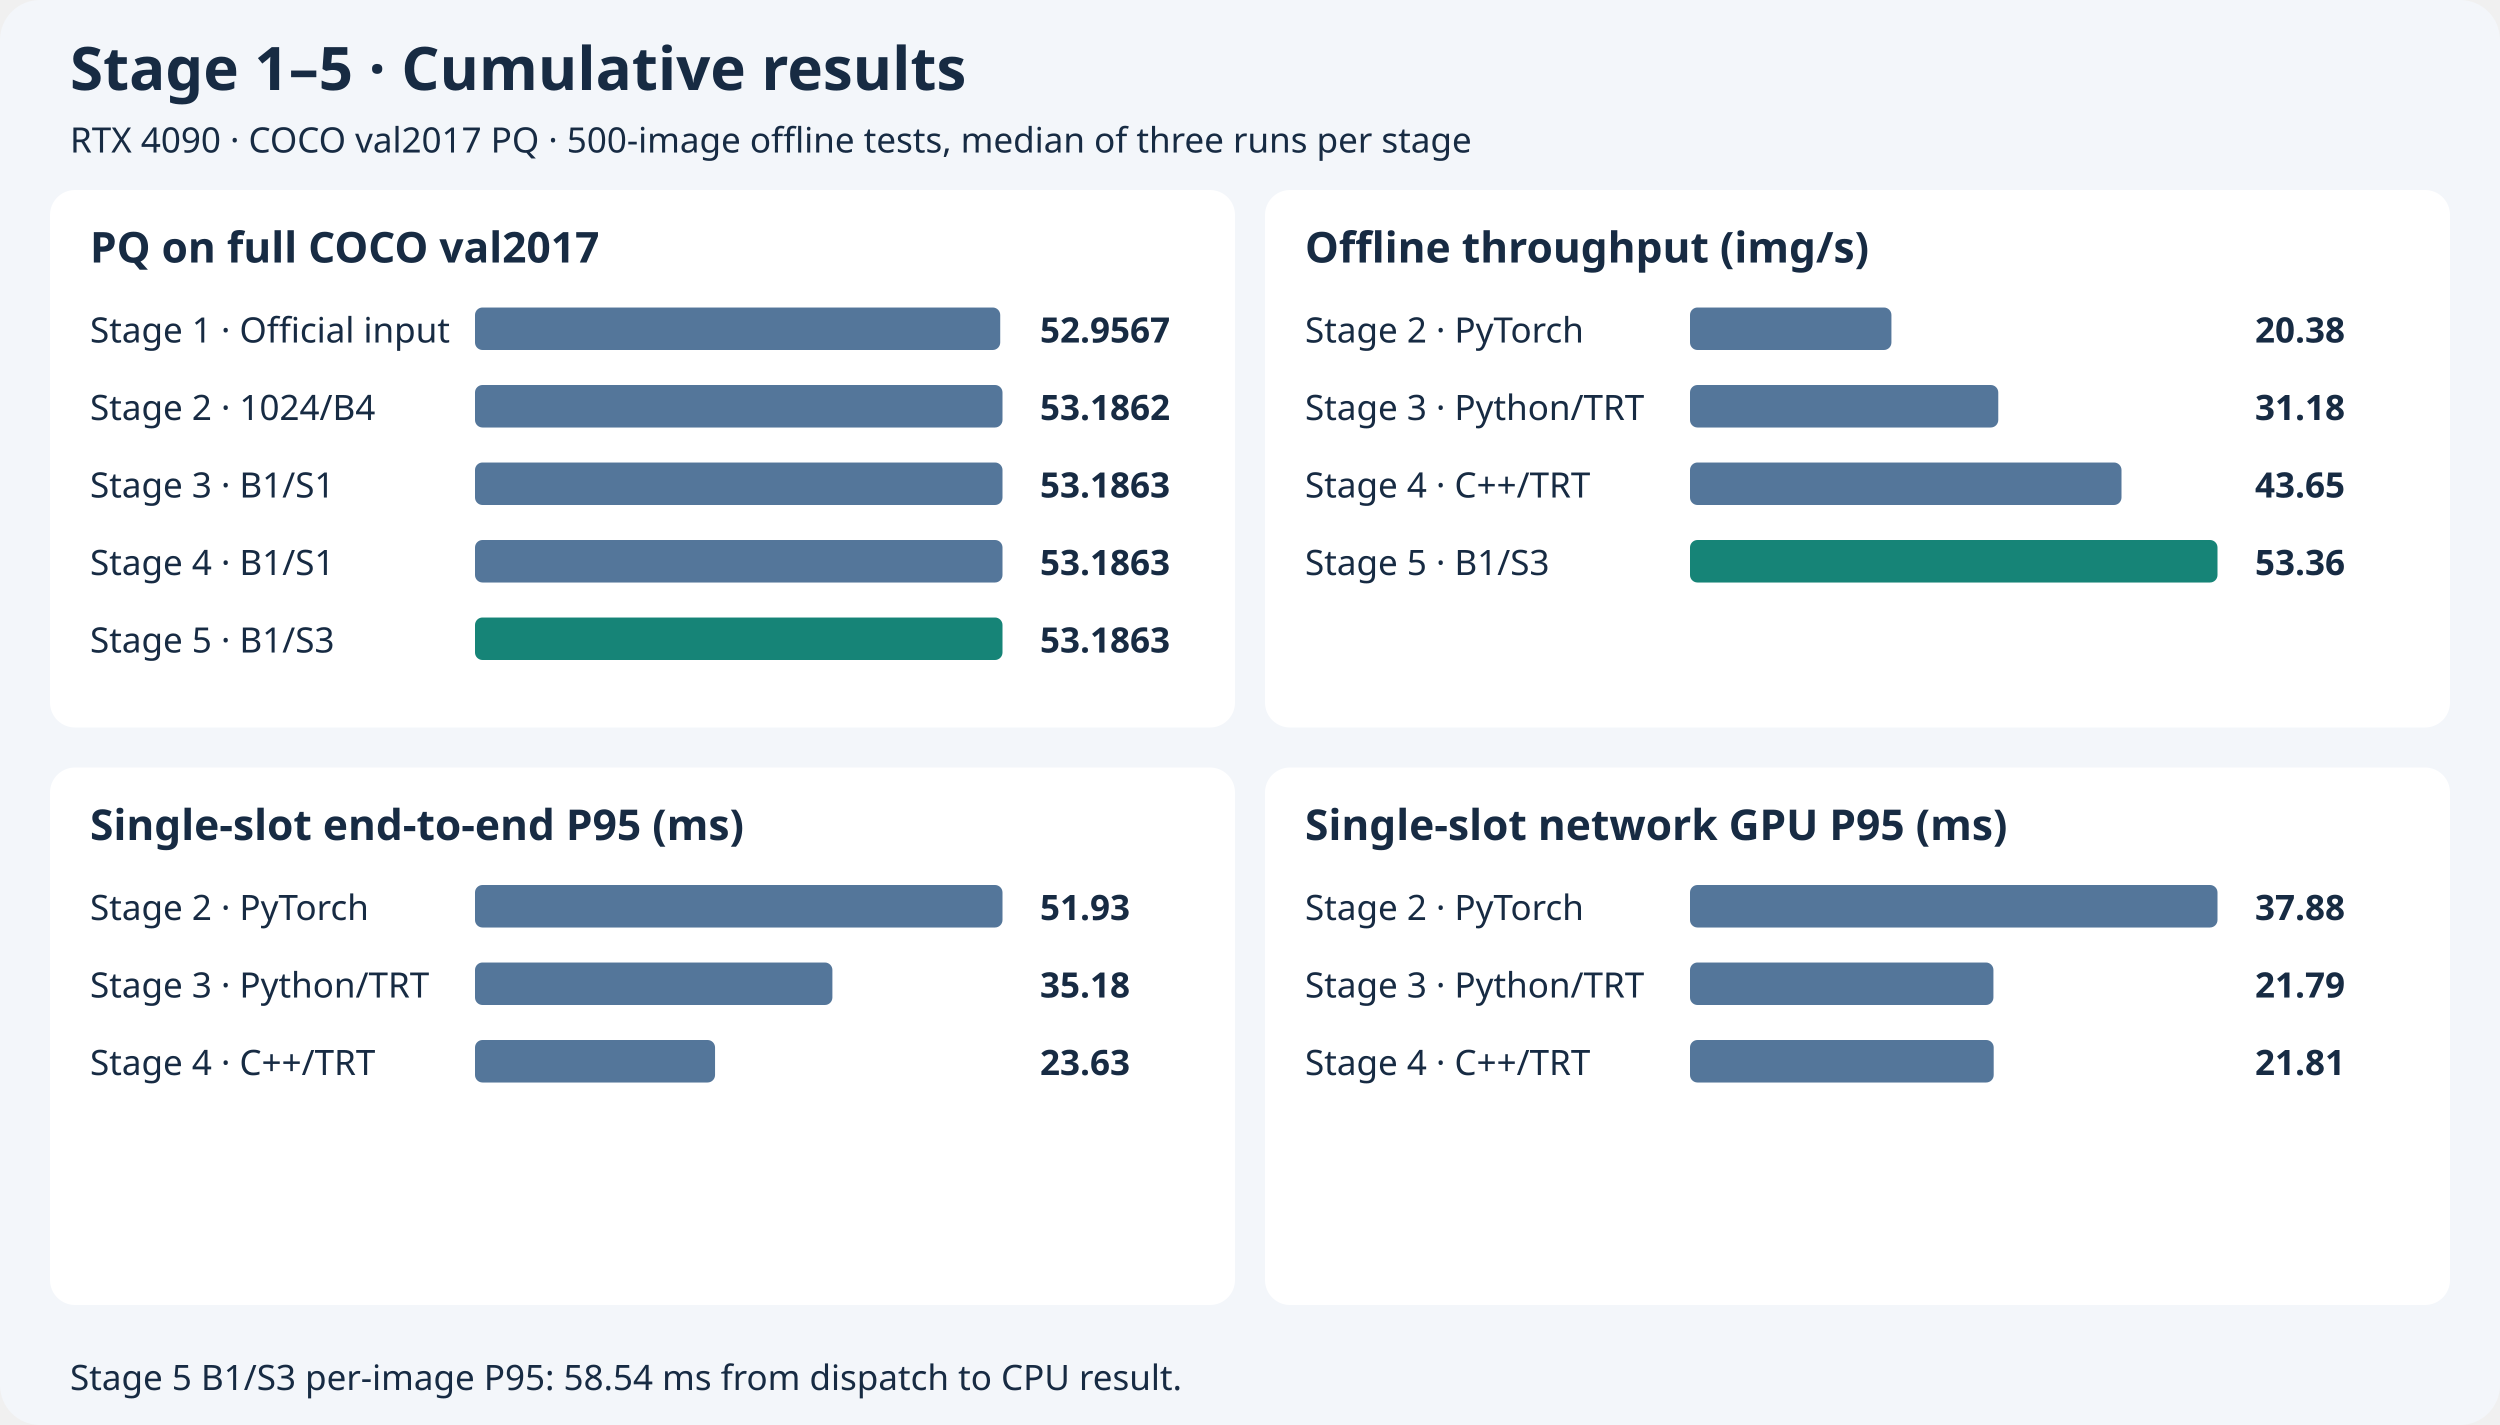
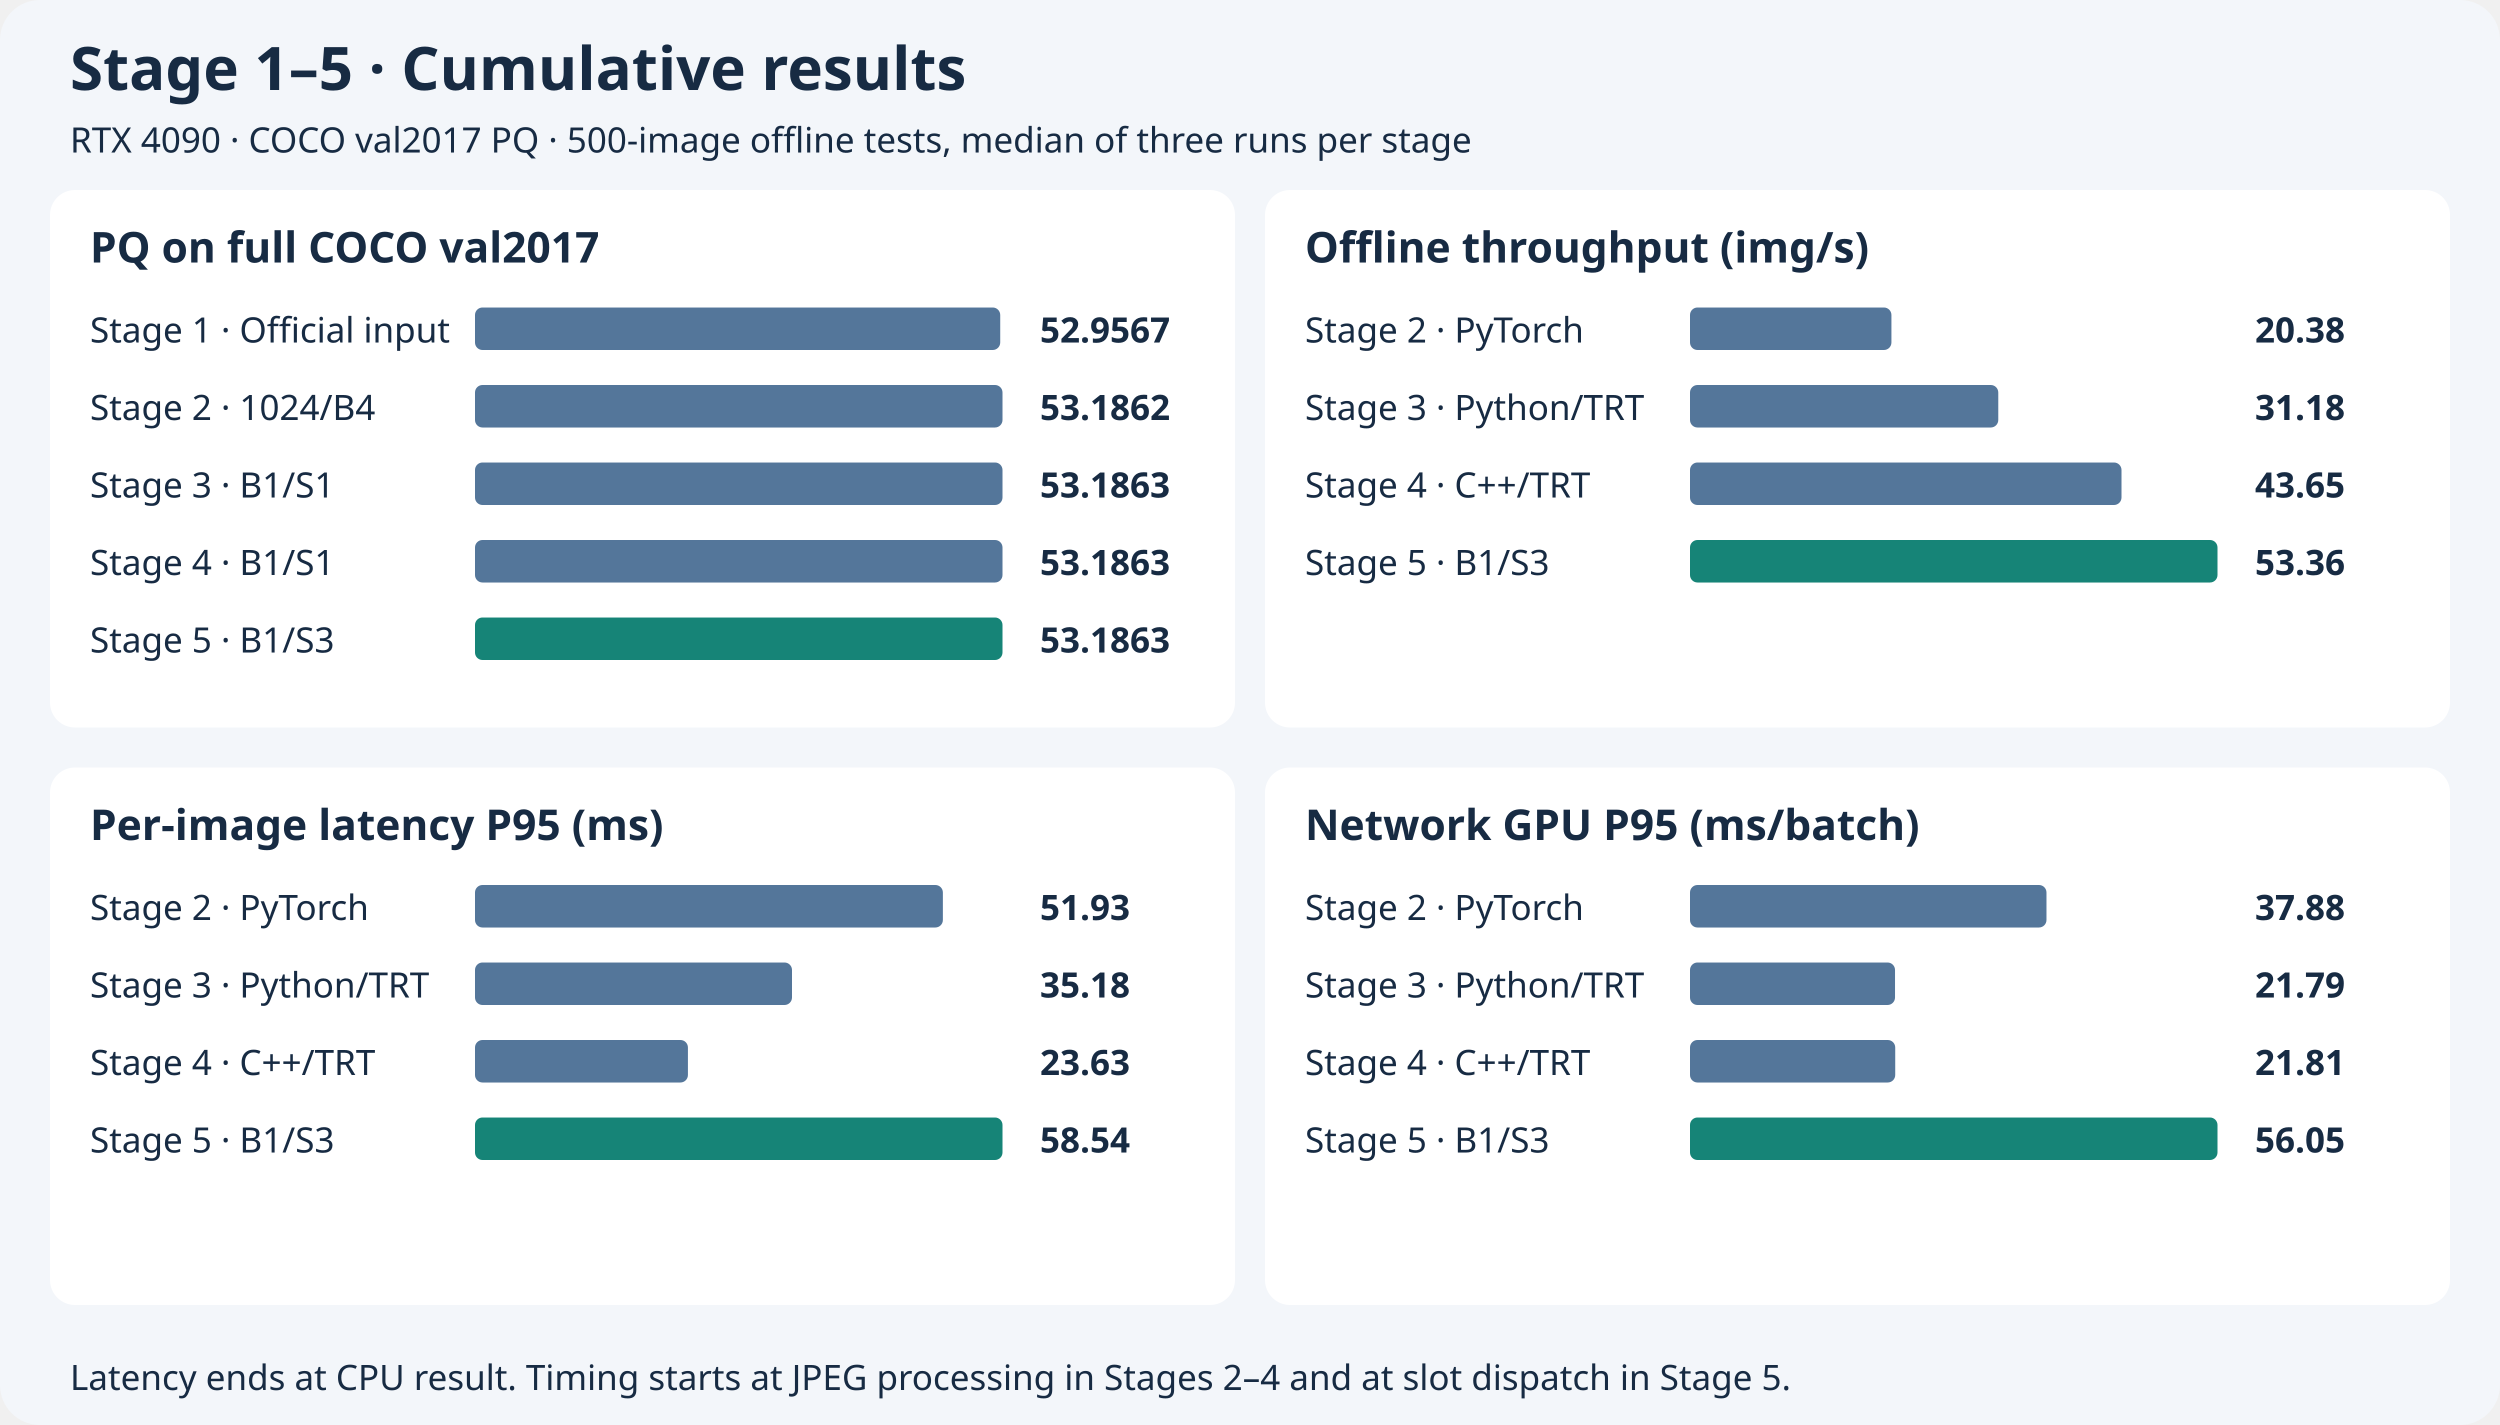
<svg xmlns="http://www.w3.org/2000/svg" width="1000" height="570" viewBox="0 0 1000 570" role="img" aria-labelledby="title">
  <rect width="1000" height="570" rx="16" fill="#f3f6fa" />
  <g font-family="system-ui, sans-serif" fill="#172b43">
    <text x="28" y="36" font-size="24" font-weight="700">Stage 1–5 · Cumulative results</text>
    <text x="28" y="61" font-size="14" font-weight="400">RTX 4090 · COCO val2017 PQ · 500-image offline tests, median of three runs per stage</text>
    <rect x="20" y="76" width="474" height="215" rx="10" fill="white" />
    <text x="36" y="105" font-size="17" font-weight="700">PQ on full COCO val2017</text>
    <text x="36" y="137" font-size="14" font-weight="400">Stage 1 · Official input</text>
    <rect x="190" y="123" width="210.09" height="17" rx="3" fill="#54769a" />
    <text x="416" y="137" font-size="14" font-weight="650">52.9567</text>
    <text x="36" y="168" font-size="14" font-weight="400">Stage 2 · 1024/B4</text>
    <rect x="190" y="154" width="211.00" height="17" rx="3" fill="#54769a" />
    <text x="416" y="168" font-size="14" font-weight="650">53.1862</text>
    <text x="36" y="199" font-size="14" font-weight="400">Stage 3 · B1/S1</text>
    <rect x="190" y="185" width="211.00" height="17" rx="3" fill="#54769a" />
    <text x="416" y="199" font-size="14" font-weight="650">53.1863</text>
    <text x="36" y="230" font-size="14" font-weight="400">Stage 4 · B1/S1</text>
    <rect x="190" y="216" width="211.00" height="17" rx="3" fill="#54769a" />
    <text x="416" y="230" font-size="14" font-weight="650">53.1863</text>
    <text x="36" y="261" font-size="14" font-weight="400">Stage 5 · B1/S3</text>
    <rect x="190" y="247" width="211.00" height="17" rx="3" fill="#168477" />
    <text x="416" y="261" font-size="14" font-weight="650">53.1863</text>
    <rect x="506" y="76" width="474" height="215" rx="10" fill="white" />
    <text x="522" y="105" font-size="17" font-weight="700">Offline throughput (img/s)</text>
    <text x="522" y="137" font-size="14" font-weight="400">Stage 2 · PyTorch</text>
    <rect x="676" y="123" width="80.57" height="17" rx="3" fill="#54769a" />
    <text x="902" y="137" font-size="14" font-weight="650">20.38</text>
    <text x="522" y="168" font-size="14" font-weight="400">Stage 3 · Python/TRT</text>
    <rect x="676" y="154" width="123.31" height="17" rx="3" fill="#54769a" />
    <text x="902" y="168" font-size="14" font-weight="650">31.18</text>
    <text x="522" y="199" font-size="14" font-weight="400">Stage 4 · C++/TRT</text>
    <rect x="676" y="185" width="172.60" height="17" rx="3" fill="#54769a" />
    <text x="902" y="199" font-size="14" font-weight="650">43.65</text>
    <text x="522" y="230" font-size="14" font-weight="400">Stage 5 · B1/S3</text>
    <rect x="676" y="216" width="211.00" height="17" rx="3" fill="#168477" />
    <text x="902" y="230" font-size="14" font-weight="650">53.36</text>
    <rect x="20" y="307" width="474" height="215" rx="10" fill="white" />
-     <text x="36" y="336" font-size="17" font-weight="700">Single-slot end-to-end P95 (ms)</text>
+     <text x="36" y="336" font-size="17" font-weight="700">Per-image latency P95 (ms)</text>
    <text x="36" y="368" font-size="14" font-weight="400">Stage 2 · PyTorch</text>
-     <rect x="190" y="354" width="211.00" height="17" rx="3" fill="#54769a" />
+     <rect x="190" y="354" width="187.15" height="17" rx="3" fill="#54769a" />
    <text x="416" y="368" font-size="14" font-weight="650">51.93</text>
    <text x="36" y="399" font-size="14" font-weight="400">Stage 3 · Python/TRT</text>
-     <rect x="190" y="385" width="142.96" height="17" rx="3" fill="#54769a" />
+     <rect x="190" y="385" width="126.80" height="17" rx="3" fill="#54769a" />
    <text x="416" y="399" font-size="14" font-weight="650">35.18</text>
    <text x="36" y="430" font-size="14" font-weight="400">Stage 4 · C++/TRT</text>
-     <rect x="190" y="416" width="96.02" height="17" rx="3" fill="#54769a" />
+     <rect x="190" y="416" width="85.17" height="17" rx="3" fill="#54769a" />
    <text x="416" y="430" font-size="14" font-weight="650">23.63</text>
+     <text x="36" y="461" font-size="14" font-weight="400">Stage 5 · B1/S3</text>
+     <rect x="190" y="447" width="211.00" height="17" rx="3" fill="#168477" />
+     <text x="416" y="461" font-size="14" font-weight="650">58.54</text>
    <rect x="506" y="307" width="474" height="215" rx="10" fill="white" />
-     <text x="522" y="336" font-size="17" font-weight="700">Single-slot network GPU P95 (ms)</text>
+     <text x="522" y="336" font-size="17" font-weight="700">Network GPU P95 (ms/batch)</text>
    <text x="522" y="368" font-size="14" font-weight="400">Stage 2 · PyTorch</text>
-     <rect x="676" y="354" width="211.00" height="17" rx="3" fill="#54769a" />
+     <rect x="676" y="354" width="142.59" height="17" rx="3" fill="#54769a" />
    <text x="902" y="368" font-size="14" font-weight="650">37.88</text>
    <text x="522" y="399" font-size="14" font-weight="400">Stage 3 · Python/TRT</text>
-     <rect x="676" y="385" width="121.37" height="17" rx="3" fill="#54769a" />
+     <rect x="676" y="385" width="82.01" height="17" rx="3" fill="#54769a" />
    <text x="902" y="399" font-size="14" font-weight="650">21.79</text>
    <text x="522" y="430" font-size="14" font-weight="400">Stage 4 · C++/TRT</text>
-     <rect x="676" y="416" width="121.48" height="17" rx="3" fill="#54769a" />
+     <rect x="676" y="416" width="82.09" height="17" rx="3" fill="#54769a" />
    <text x="902" y="430" font-size="14" font-weight="650">21.81</text>
-     <text x="28" y="556" font-size="14" font-weight="400">Stage 5 B1/S3 per-image P95: 58.54 ms from dispatch to CPU result.</text>
+     <text x="522" y="461" font-size="14" font-weight="400">Stage 5 · B1/S3</text>
+     <rect x="676" y="447" width="211.00" height="17" rx="3" fill="#168477" />
+     <text x="902" y="461" font-size="14" font-weight="650">56.05</text>
+     <text x="28" y="556" font-size="14" font-weight="400">Latency ends at CPU result. Timing starts at JPEG processing in Stages 2–4 and at slot dispatch in Stage 5.</text>
  </g>
</svg>
